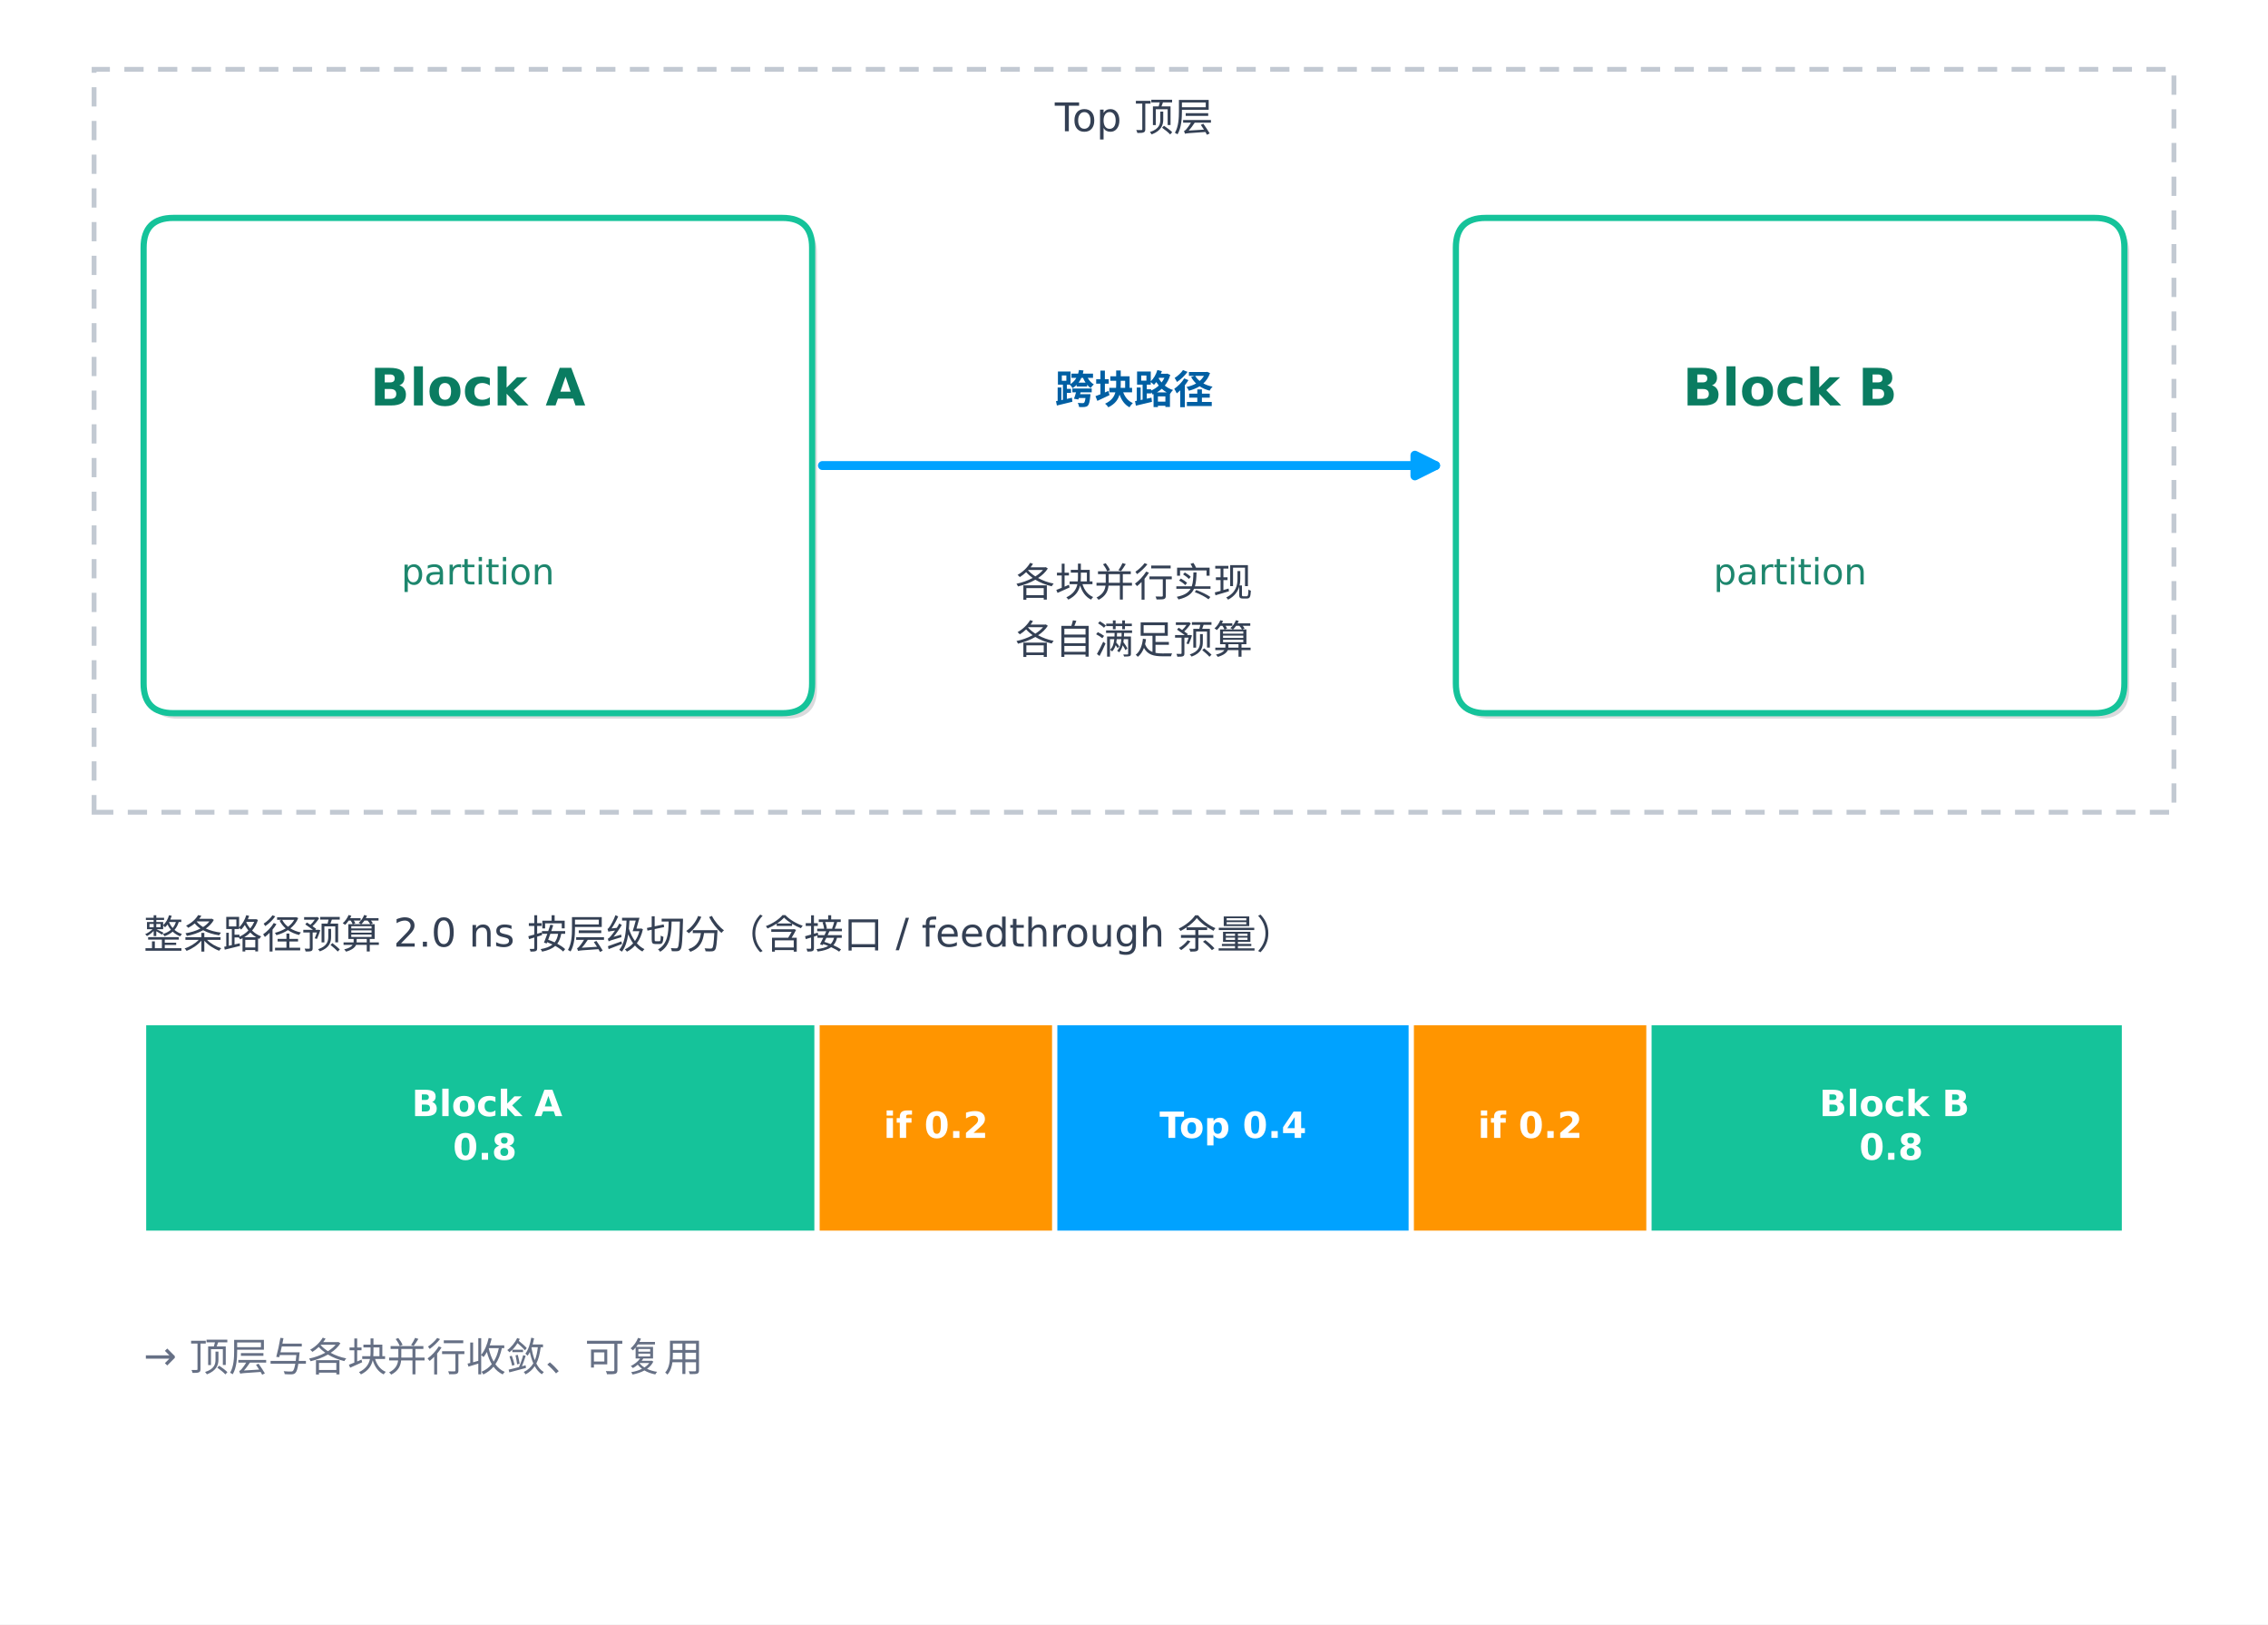
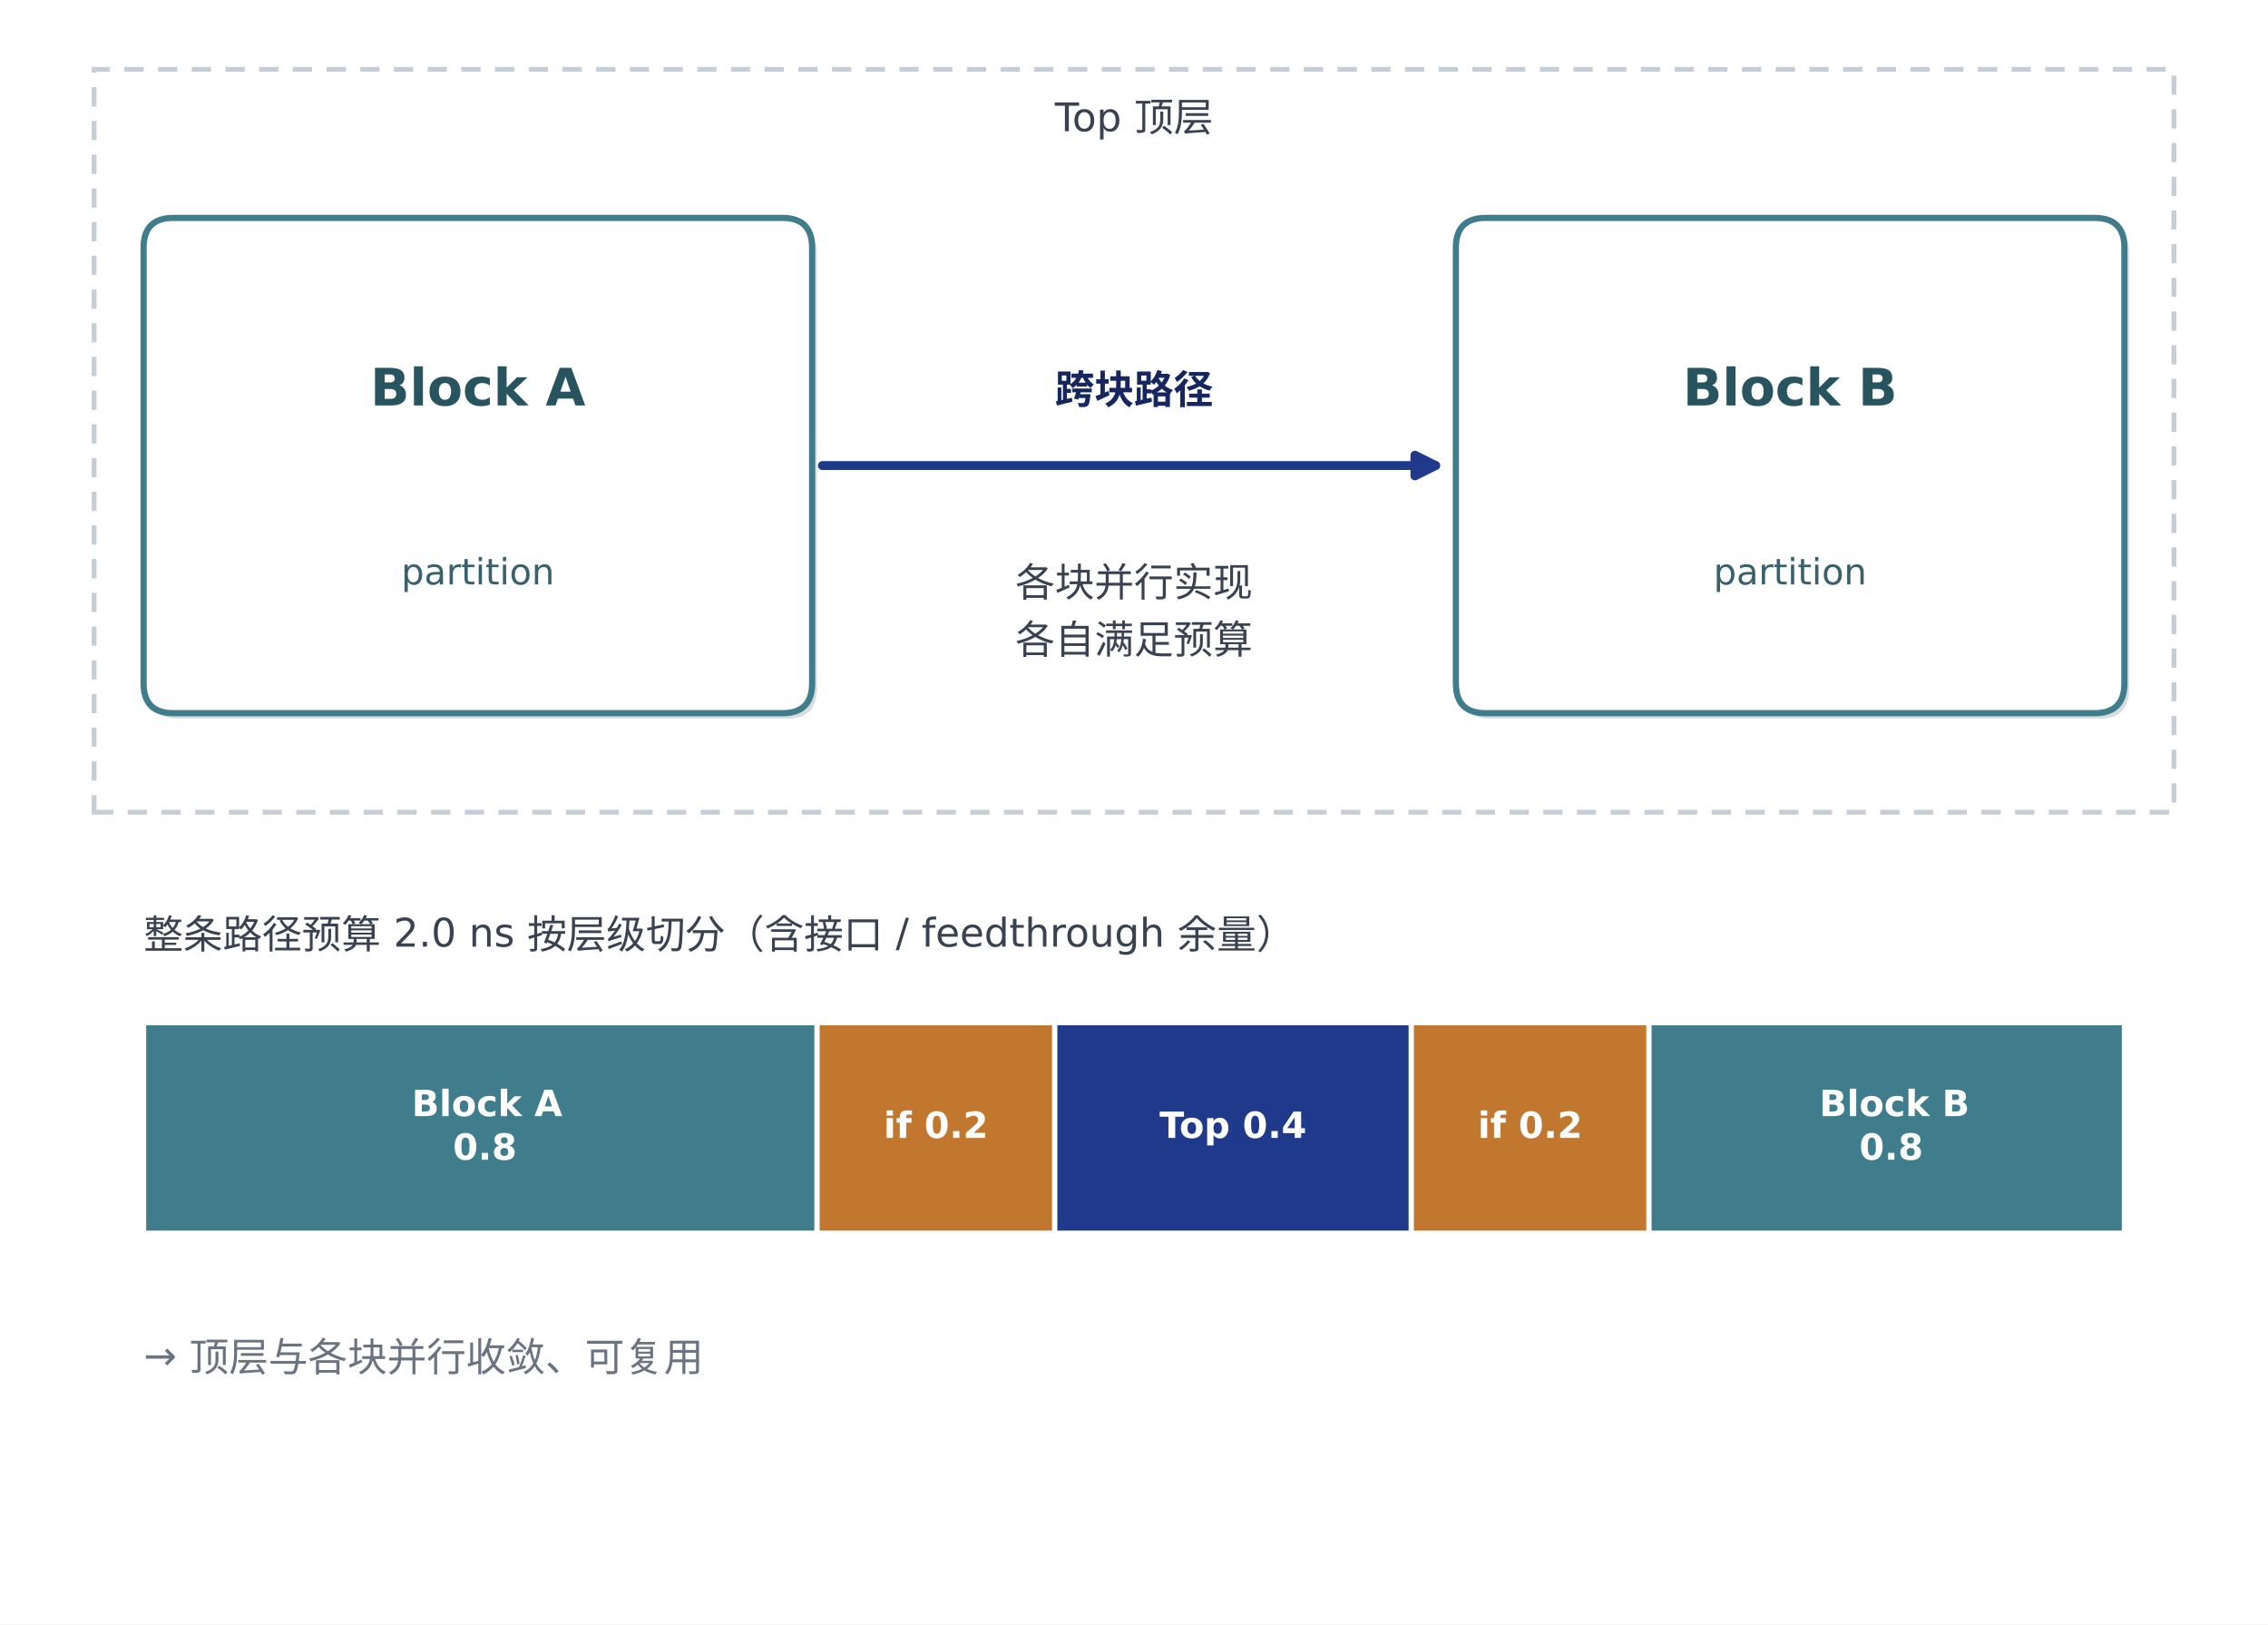
<svg xmlns="http://www.w3.org/2000/svg" width="659.52pt" height="472.32pt" viewBox="0 0 659.52 472.32" version="1.1">
  <defs>
    <style type="text/css">*{stroke-linejoin: round; stroke-linecap: butt}</style>
  </defs>
  <g id="figure_1">
    <g id="patch_1">
      <path d="M 0 472.32  L 659.52 472.32  L 659.52 0  L 0 0  z " style="fill: #ffffff" />
    </g>
    <g id="axes_1">
      <g id="patch_2">
-         <path d="M 5.76 466.56  L 653.76 466.56  L 653.76 5.76  L 5.76 5.76  z " clip-path="url(#p5764b1a5ce)" style="fill: #ffffff" />
+         <path d="M 5.76 466.56  L 653.76 466.56  L 653.76 5.76  L 5.76 5.76  z " clip-path="url(#p0b15134883)" style="fill: #ffffff" />
      </g>
      <g id="patch_3">
-         <path d="M 27.36 236.16  L 632.16 236.16  L 632.16 20.16  L 27.36 20.16  L 27.36 236.16  z " clip-path="url(#p5764b1a5ce)" style="fill: none; stroke-dasharray: 5.6,4.2; stroke-dashoffset: 0; stroke: #c2c9d2; stroke-width: 1.4; stroke-linejoin: miter" />
+         <path d="M 27.36 236.16  L 632.16 236.16  L 632.16 20.16  L 27.36 20.16  L 27.36 236.16  z " clip-path="url(#p0b15134883)" style="fill: none; stroke-dasharray: 5.6,4.2; stroke-dashoffset: 0; stroke: #c7cdd6; stroke-width: 1.4; stroke-linejoin: miter" />
      </g>
      <g id="patch_4">
-         <path d="M 51.8 208.96  L 228.92 208.96  Q 237.56 208.96 237.56 200.32  L 237.56 73.6  Q 237.56 64.96 228.92 64.96  L 51.8 64.96  Q 43.16 64.96 43.16 73.6  L 43.16 200.32  Q 43.16 208.96 51.8 208.96  z " clip-path="url(#p5764b1a5ce)" style="fill: #101828; opacity: 0.16" />
-         <path d="M 50.4 207.36  L 227.52 207.36  Q 236.16 207.36 236.16 198.72  L 236.16 72  Q 236.16 63.36 227.52 63.36  L 50.4 63.36  Q 41.76 63.36 41.76 72  L 41.76 198.72  Q 41.76 207.36 50.4 207.36  z " clip-path="url(#p5764b1a5ce)" style="fill: #ffffff; stroke: #15c39a; stroke-width: 1.8; stroke-linejoin: miter" />
+         <path d="M 51.8 208.96  L 228.92 208.96  Q 237.56 208.96 237.56 200.32  L 237.56 73.6  Q 237.56 64.96 228.92 64.96  L 51.8 64.96  Q 43.16 64.96 43.16 73.6  L 43.16 200.32  Q 43.16 208.96 51.8 208.96  z " clip-path="url(#p0b15134883)" style="fill: #1a1f2b; opacity: 0.16" />
+         <path d="M 50.4 207.36  L 227.52 207.36  Q 236.16 207.36 236.16 198.72  L 236.16 72  Q 236.16 63.36 227.52 63.36  L 50.4 63.36  Q 41.76 63.36 41.76 72  L 41.76 198.72  Q 41.76 207.36 50.4 207.36  z " clip-path="url(#p0b15134883)" style="fill: #ffffff; stroke: #3f7c8c; stroke-width: 1.8; stroke-linejoin: miter" />
      </g>
      <g id="patch_5">
-         <path d="M 433.4 208.96  L 610.52 208.96  Q 619.16 208.96 619.16 200.32  L 619.16 73.6  Q 619.16 64.96 610.52 64.96  L 433.4 64.96  Q 424.76 64.96 424.76 73.6  L 424.76 200.32  Q 424.76 208.96 433.4 208.96  z " clip-path="url(#p5764b1a5ce)" style="fill: #101828; opacity: 0.16" />
-         <path d="M 432 207.36  L 609.12 207.36  Q 617.76 207.36 617.76 198.72  L 617.76 72  Q 617.76 63.36 609.12 63.36  L 432 63.36  Q 423.36 63.36 423.36 72  L 423.36 198.72  Q 423.36 207.36 432 207.36  z " clip-path="url(#p5764b1a5ce)" style="fill: #ffffff; stroke: #15c39a; stroke-width: 1.8; stroke-linejoin: miter" />
+         <path d="M 433.4 208.96  L 610.52 208.96  Q 619.16 208.96 619.16 200.32  L 619.16 73.6  Q 619.16 64.96 610.52 64.96  L 433.4 64.96  Q 424.76 64.96 424.76 73.6  L 424.76 200.32  Q 424.76 208.96 433.4 208.96  z " clip-path="url(#p0b15134883)" style="fill: #1a1f2b; opacity: 0.16" />
+         <path d="M 432 207.36  L 609.12 207.36  Q 617.76 207.36 617.76 198.72  L 617.76 72  Q 617.76 63.36 609.12 63.36  L 432 63.36  Q 423.36 63.36 423.36 72  L 423.36 198.72  Q 423.36 207.36 432 207.36  z " clip-path="url(#p0b15134883)" style="fill: #ffffff; stroke: #3f7c8c; stroke-width: 1.8; stroke-linejoin: miter" />
      </g>
      <g id="text_1">
-         <text style="font-size: 11.5px; font-family: 'Microsoft YaHei', 'Microsoft YaHei UI', 'SimHei', 'Segoe UI', 'DejaVu Sans', sans-serif; text-anchor: middle; fill: #344054" x="329.76" y="38.16" transform="rotate(-0 329.76 38.16)">Top 顶层</text>
+         <text style="font-size: 11.5px; font-family: 'Microsoft YaHei', 'Microsoft YaHei UI', 'SimHei', 'Segoe UI', 'DejaVu Sans', sans-serif; text-anchor: middle; fill: #3a4252" x="329.76" y="38.16" transform="rotate(-0 329.76 38.16)">Top 顶层</text>
      </g>
      <g id="patch_6">
-         <path d="M 239.162 135.36  Q 329.762 135.36 417.454 135.36  " clip-path="url(#p5764b1a5ce)" style="fill: none; stroke: #00a2ff; stroke-width: 2.6; stroke-linecap: round" />
-         <path d="M 411.454 132.36  L 417.454 135.36  L 411.454 138.36  z " clip-path="url(#p5764b1a5ce)" style="fill: #00a2ff; stroke: #00a2ff; stroke-width: 2.6; stroke-linecap: round" />
+         <path d="M 239.162 135.36  Q 329.762 135.36 417.454 135.36  " clip-path="url(#p0b15134883)" style="fill: none; stroke: #1f3a8a; stroke-width: 2.6; stroke-linecap: round" />
+         <path d="M 411.454 132.36  L 417.454 135.36  L 411.454 138.36  z " clip-path="url(#p0b15134883)" style="fill: #1f3a8a; stroke: #1f3a8a; stroke-width: 2.6; stroke-linecap: round" />
      </g>
      <g id="text_2">
-         <text style="font-weight: 700; font-size: 11.5px; font-family: 'Microsoft YaHei', 'Microsoft YaHei UI', 'SimHei', 'Segoe UI', 'DejaVu Sans', sans-serif; text-anchor: middle; fill: #005fa3" x="329.76" y="117.36" transform="rotate(-0 329.76 117.36)">跨块路径</text>
+         <text style="font-weight: 700; font-size: 11.5px; font-family: 'Microsoft YaHei', 'Microsoft YaHei UI', 'SimHei', 'Segoe UI', 'DejaVu Sans', sans-serif; text-anchor: middle; fill: #15275e" x="329.76" y="117.36" transform="rotate(-0 329.76 117.36)">跨块路径</text>
      </g>
      <g id="text_3">
-         <text style="font-size: 11.5px; font-family: 'Microsoft YaHei', 'Microsoft YaHei UI', 'SimHei', 'Segoe UI', 'DejaVu Sans', sans-serif; fill: #344054" transform="translate(295.26 173.403)">各块并行实现</text>
-         <text style="font-size: 11.5px; font-family: 'Microsoft YaHei', 'Microsoft YaHei UI', 'SimHei', 'Segoe UI', 'DejaVu Sans', sans-serif; fill: #344054" transform="translate(295.26 190.051)">各自满足预算</text>
+         <text style="font-size: 11.5px; font-family: 'Microsoft YaHei', 'Microsoft YaHei UI', 'SimHei', 'Segoe UI', 'DejaVu Sans', sans-serif; fill: #3a4252" transform="translate(295.26 173.403)">各块并行实现</text>
+         <text style="font-size: 11.5px; font-family: 'Microsoft YaHei', 'Microsoft YaHei UI', 'SimHei', 'Segoe UI', 'DejaVu Sans', sans-serif; fill: #3a4252" transform="translate(295.26 190.051)">各自满足预算</text>
      </g>
      <g id="patch_7">
-         <path d="M 41.76 358.56  L 237.6 358.56  L 237.6 297.36  L 41.76 297.36  z " clip-path="url(#p5764b1a5ce)" style="fill: #15c39a; stroke: #ffffff; stroke-width: 1.5; stroke-linejoin: miter" />
+         <path d="M 41.76 358.56  L 237.6 358.56  L 237.6 297.36  L 41.76 297.36  z " clip-path="url(#p0b15134883)" style="fill: #3f7c8c; stroke: #ffffff; stroke-width: 1.5; stroke-linejoin: miter" />
      </g>
      <g id="patch_8">
-         <path d="M 237.6 358.56  L 306.72 358.56  L 306.72 297.36  L 237.6 297.36  z " clip-path="url(#p5764b1a5ce)" style="fill: #ff9500; stroke: #ffffff; stroke-width: 1.5; stroke-linejoin: miter" />
+         <path d="M 237.6 358.56  L 306.72 358.56  L 306.72 297.36  L 237.6 297.36  z " clip-path="url(#p0b15134883)" style="fill: #c2772e; stroke: #ffffff; stroke-width: 1.5; stroke-linejoin: miter" />
      </g>
      <g id="patch_9">
-         <path d="M 306.72 358.56  L 410.4 358.56  L 410.4 297.36  L 306.72 297.36  z " clip-path="url(#p5764b1a5ce)" style="fill: #00a2ff; stroke: #ffffff; stroke-width: 1.5; stroke-linejoin: miter" />
+         <path d="M 306.72 358.56  L 410.4 358.56  L 410.4 297.36  L 306.72 297.36  z " clip-path="url(#p0b15134883)" style="fill: #1f3a8a; stroke: #ffffff; stroke-width: 1.5; stroke-linejoin: miter" />
      </g>
      <g id="patch_10">
-         <path d="M 410.4 358.56  L 479.52 358.56  L 479.52 297.36  L 410.4 297.36  z " clip-path="url(#p5764b1a5ce)" style="fill: #ff9500; stroke: #ffffff; stroke-width: 1.5; stroke-linejoin: miter" />
+         <path d="M 410.4 358.56  L 479.52 358.56  L 479.52 297.36  L 410.4 297.36  z " clip-path="url(#p0b15134883)" style="fill: #c2772e; stroke: #ffffff; stroke-width: 1.5; stroke-linejoin: miter" />
      </g>
      <g id="patch_11">
-         <path d="M 479.52 358.56  L 617.76 358.56  L 617.76 297.36  L 479.52 297.36  z " clip-path="url(#p5764b1a5ce)" style="fill: #15c39a; stroke: #ffffff; stroke-width: 1.5; stroke-linejoin: miter" />
+         <path d="M 479.52 358.56  L 617.76 358.56  L 617.76 297.36  L 479.52 297.36  z " clip-path="url(#p0b15134883)" style="fill: #3f7c8c; stroke: #ffffff; stroke-width: 1.5; stroke-linejoin: miter" />
      </g>
      <g id="text_4">
-         <text style="font-size: 11.5px; font-family: 'Microsoft YaHei', 'Microsoft YaHei UI', 'SimHei', 'Segoe UI', 'DejaVu Sans', sans-serif; text-anchor: start; fill: #344054" x="41.76" y="275.76" transform="rotate(-0 41.76 275.76)">整条路径预算 2.0 ns 按层级切分（含接口 / feedthrough 余量）</text>
+         <text style="font-size: 11.5px; font-family: 'Microsoft YaHei', 'Microsoft YaHei UI', 'SimHei', 'Segoe UI', 'DejaVu Sans', sans-serif; text-anchor: start; fill: #3a4252" x="41.76" y="275.76" transform="rotate(-0 41.76 275.76)">整条路径预算 2.0 ns 按层级切分（含接口 / feedthrough 余量）</text>
      </g>
      <g id="text_5">
-         <text style="font-size: 11.5px; font-family: 'Microsoft YaHei', 'Microsoft YaHei UI', 'SimHei', 'Segoe UI', 'DejaVu Sans', sans-serif; text-anchor: start; fill: #667085" x="41.76" y="398.16" transform="rotate(-0 41.76 398.16)">→ 顶层与各块并行收敛、可复用</text>
+         <text style="font-size: 11.5px; font-family: 'Microsoft YaHei', 'Microsoft YaHei UI', 'SimHei', 'Segoe UI', 'DejaVu Sans', sans-serif; text-anchor: start; fill: #6b7280" x="41.76" y="398.16" transform="rotate(-0 41.76 398.16)">→ 顶层与各块并行收敛、可复用</text>
      </g>
      <g id="text_6">
        <text style="font-weight: 700; font-size: 10.5px; font-family: 'Microsoft YaHei', 'Microsoft YaHei UI', 'SimHei', 'Segoe UI', 'DejaVu Sans', sans-serif; fill: #ffffff" transform="translate(119.7333 324.5104)">Block A</text>
        <text style="font-weight: 700; font-size: 10.5px; font-family: 'Microsoft YaHei', 'Microsoft YaHei UI', 'SimHei', 'Segoe UI', 'DejaVu Sans', sans-serif; fill: #ffffff" transform="translate(131.7049 337.1928)">0.8</text>
      </g>
      <g id="text_7">
        <text style="font-weight: 700; font-size: 10.5px; font-family: 'Microsoft YaHei', 'Microsoft YaHei UI', 'SimHei', 'Segoe UI', 'DejaVu Sans', sans-serif; text-anchor: middle; fill: #ffffff" x="272.16" y="330.852" transform="rotate(-0 272.16 330.8516)">if 0.2</text>
      </g>
      <g id="text_8">
        <text style="font-weight: 700; font-size: 10.5px; font-family: 'Microsoft YaHei', 'Microsoft YaHei UI', 'SimHei', 'Segoe UI', 'DejaVu Sans', sans-serif; text-anchor: middle; fill: #ffffff" x="358.56" y="330.852" transform="rotate(-0 358.56 330.8516)">Top 0.4</text>
      </g>
      <g id="text_9">
        <text style="font-weight: 700; font-size: 10.5px; font-family: 'Microsoft YaHei', 'Microsoft YaHei UI', 'SimHei', 'Segoe UI', 'DejaVu Sans', sans-serif; text-anchor: middle; fill: #ffffff" x="444.96" y="330.852" transform="rotate(-0 444.96 330.8516)">if 0.2</text>
      </g>
      <g id="text_10">
        <text style="font-weight: 700; font-size: 10.5px; font-family: 'Microsoft YaHei', 'Microsoft YaHei UI', 'SimHei', 'Segoe UI', 'DejaVu Sans', sans-serif; fill: #ffffff" transform="translate(529.0526 324.5104)">Block B</text>
        <text style="font-weight: 700; font-size: 10.5px; font-family: 'Microsoft YaHei', 'Microsoft YaHei UI', 'SimHei', 'Segoe UI', 'DejaVu Sans', sans-serif; fill: #ffffff" transform="translate(540.6649 337.1928)">0.8</text>
      </g>
      <g id="text_11">
-         <text style="font-weight: 700; font-size: 15px; font-family: 'Microsoft YaHei', 'Microsoft YaHei UI', 'SimHei', 'Segoe UI', 'DejaVu Sans', sans-serif; text-anchor: middle; fill: #0a7c61" x="138.96" y="117.891" transform="rotate(-0 138.96 117.8909)">Block A</text>
+         <text style="font-weight: 700; font-size: 15px; font-family: 'Microsoft YaHei', 'Microsoft YaHei UI', 'SimHei', 'Segoe UI', 'DejaVu Sans', sans-serif; text-anchor: middle; fill: #27545f" x="138.96" y="117.891" transform="rotate(-0 138.96 117.8909)">Block A</text>
      </g>
      <g id="text_12">
-         <text style="font-size: 10.5px; font-family: 'Microsoft YaHei', 'Microsoft YaHei UI', 'SimHei', 'Segoe UI', 'DejaVu Sans', sans-serif; text-anchor: middle; fill: #0a7c61; opacity: 0.92" x="138.96" y="169.932" transform="rotate(-0 138.96 169.9316)">partition</text>
+         <text style="font-size: 10.5px; font-family: 'Microsoft YaHei', 'Microsoft YaHei UI', 'SimHei', 'Segoe UI', 'DejaVu Sans', sans-serif; text-anchor: middle; fill: #27545f; opacity: 0.92" x="138.96" y="169.932" transform="rotate(-0 138.96 169.9316)">partition</text>
      </g>
      <g id="text_13">
-         <text style="font-weight: 700; font-size: 15px; font-family: 'Microsoft YaHei', 'Microsoft YaHei UI', 'SimHei', 'Segoe UI', 'DejaVu Sans', sans-serif; text-anchor: middle; fill: #0a7c61" x="520.56" y="117.891" transform="rotate(-0 520.56 117.8909)">Block B</text>
+         <text style="font-weight: 700; font-size: 15px; font-family: 'Microsoft YaHei', 'Microsoft YaHei UI', 'SimHei', 'Segoe UI', 'DejaVu Sans', sans-serif; text-anchor: middle; fill: #27545f" x="520.56" y="117.891" transform="rotate(-0 520.56 117.8909)">Block B</text>
      </g>
      <g id="text_14">
-         <text style="font-size: 10.5px; font-family: 'Microsoft YaHei', 'Microsoft YaHei UI', 'SimHei', 'Segoe UI', 'DejaVu Sans', sans-serif; text-anchor: middle; fill: #0a7c61; opacity: 0.92" x="520.56" y="169.932" transform="rotate(-0 520.56 169.9316)">partition</text>
+         <text style="font-size: 10.5px; font-family: 'Microsoft YaHei', 'Microsoft YaHei UI', 'SimHei', 'Segoe UI', 'DejaVu Sans', sans-serif; text-anchor: middle; fill: #27545f; opacity: 0.92" x="520.56" y="169.932" transform="rotate(-0 520.56 169.9316)">partition</text>
      </g>
    </g>
  </g>
  <defs>
-     <clipPath id="p5764b1a5ce">
+     <clipPath id="p0b15134883">
      <rect x="5.76" y="5.76" width="648" height="460.8" />
    </clipPath>
  </defs>
</svg>
